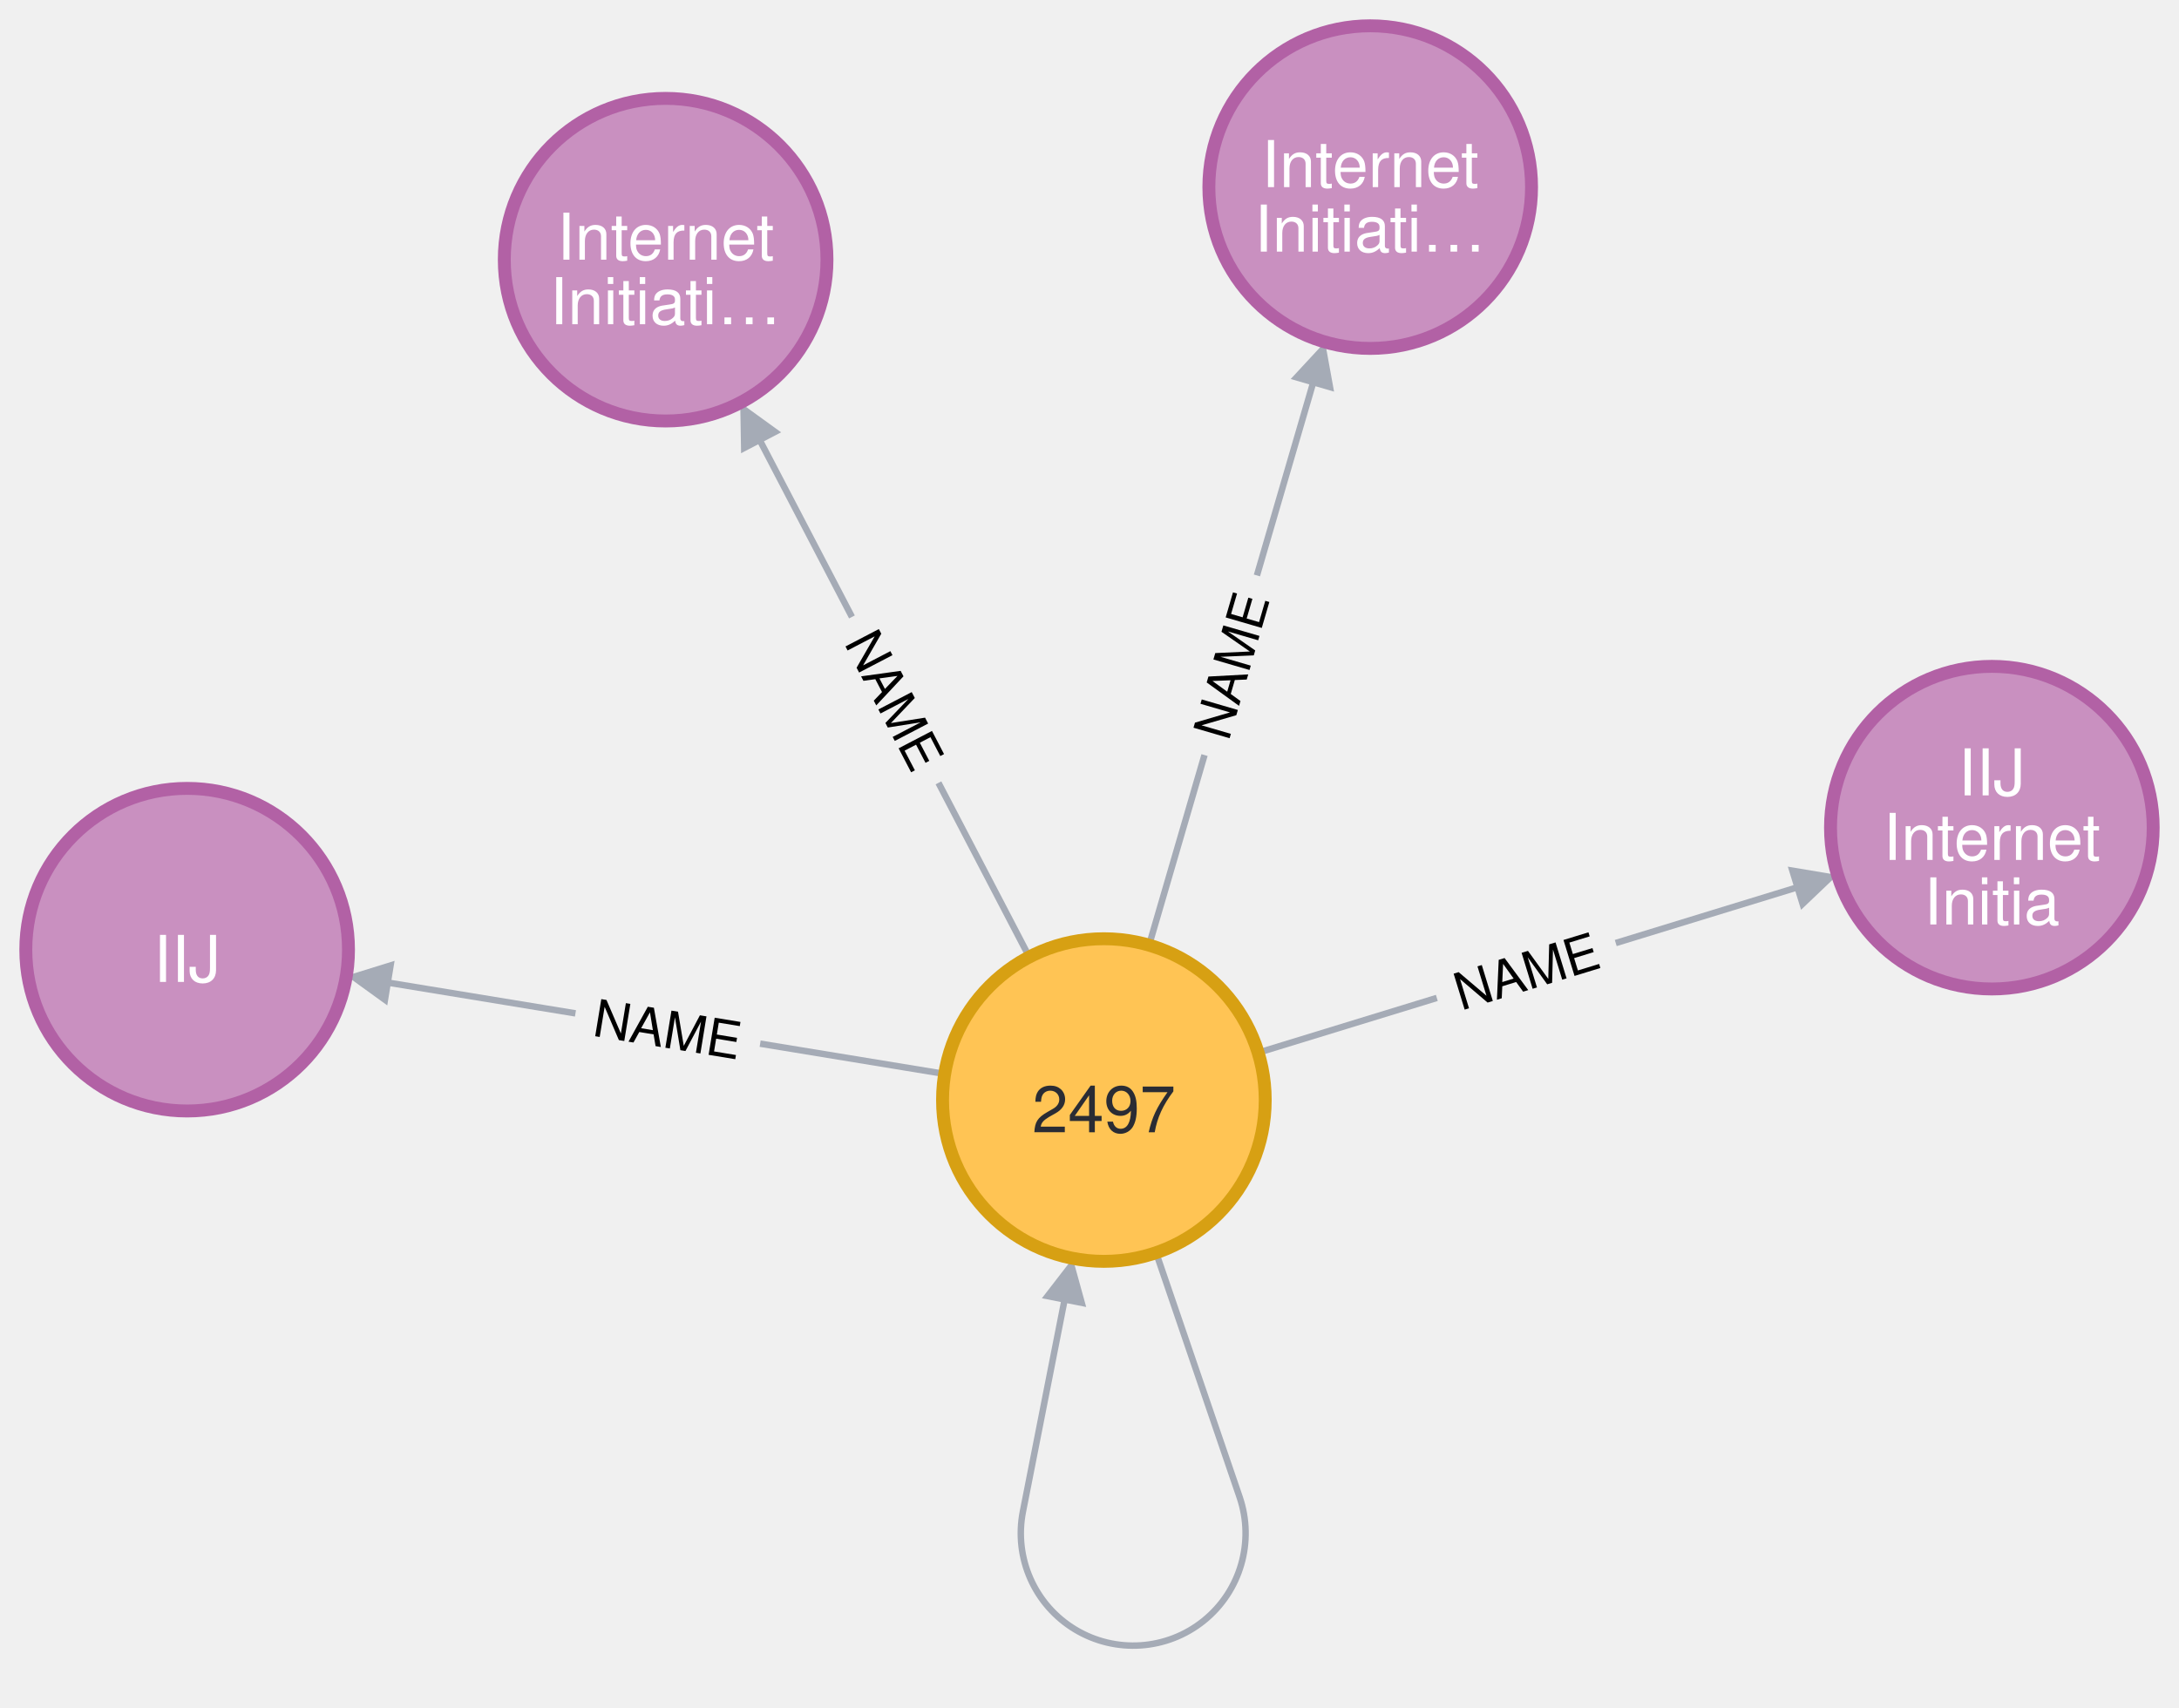
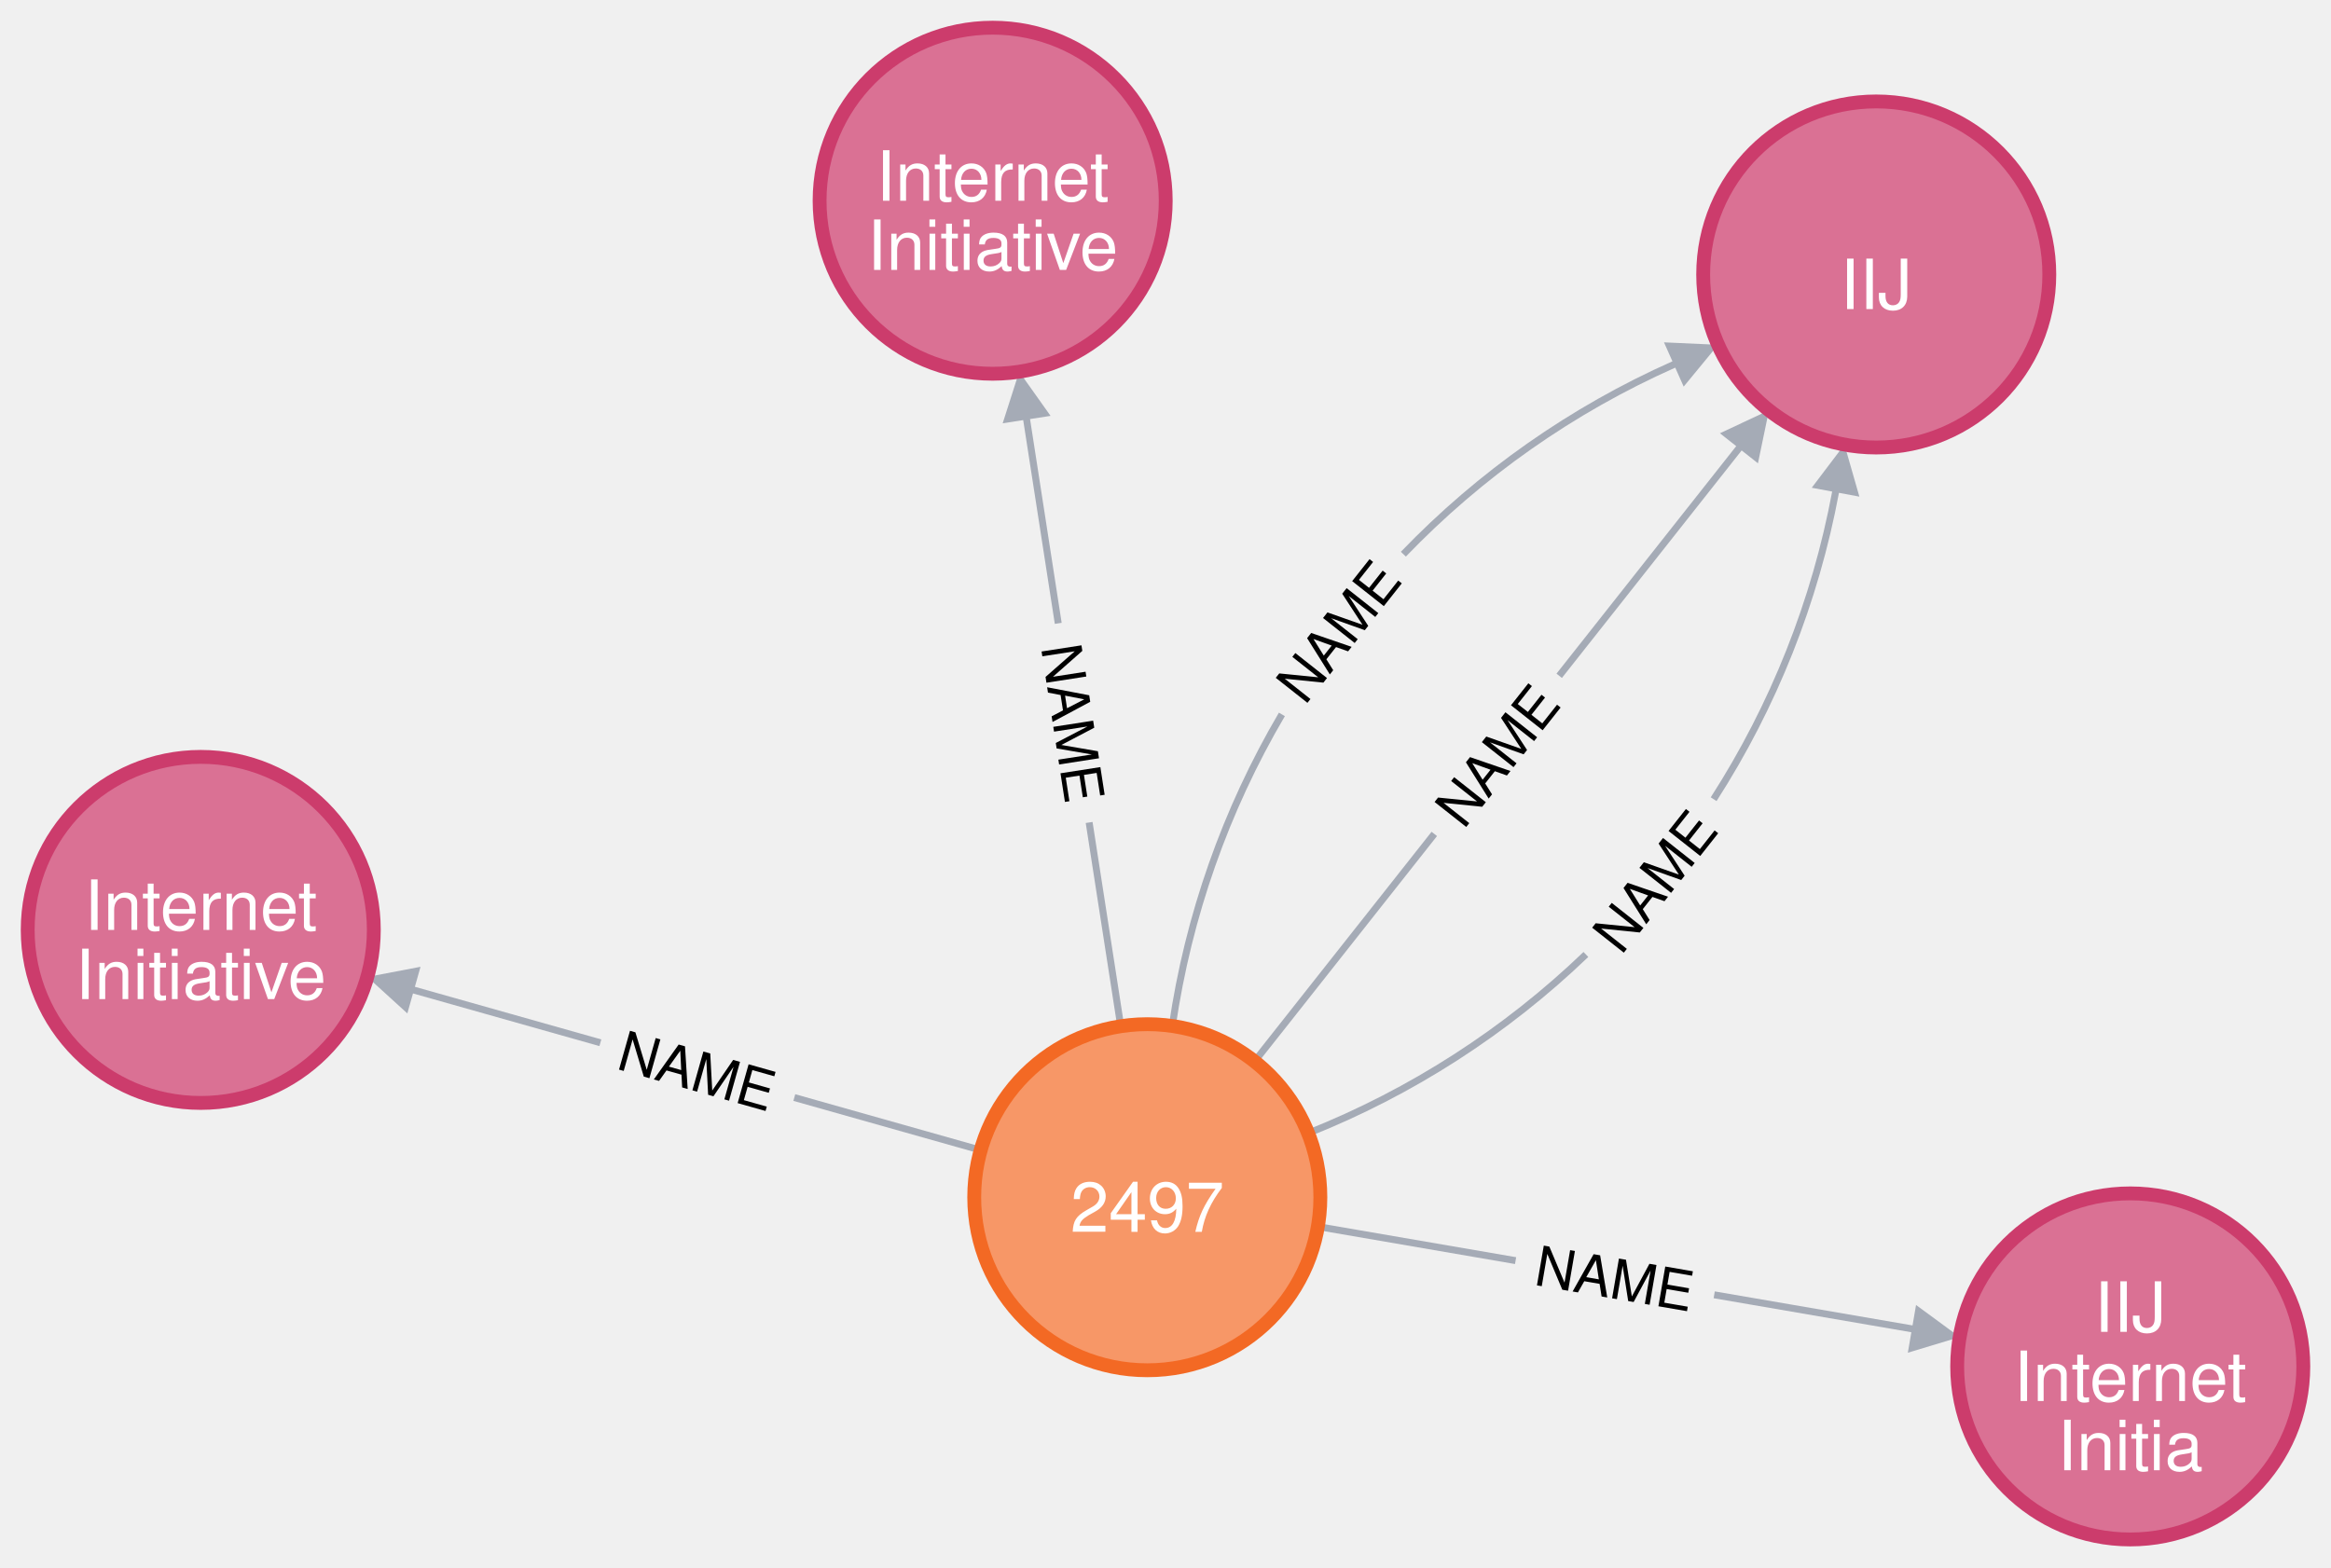
- <svg xmlns="http://www.w3.org/2000/svg" width="337.653" height="264.708" viewBox="-163.779 -35.331 337.653 264.708">
+ <svg xmlns="http://www.w3.org/2000/svg" width="336.726" height="226.424" viewBox="-214.693 -72.048 336.726 226.424">
  <g class="layer relationships">
-     <g class="relationship" transform="translate(7.277224 135.1627) rotate(342.9436)">
-       <path class="b-outline" fill="#A5ABB6" stroke="none" d="M 25 0.5 L 53.964 0.5 L 53.964 -0.5 L 25 -0.5 Z M 82.964 0.5 L 111.927 0.5 L 111.927 3.5 L 118.927 0 L 111.927 -3.5 L 111.927 -0.5 L 82.964 -0.5 Z" />
-       <text text-anchor="middle" pointer-events="none" font-size="8px" fill="#000000" x="68.464" y="3" font-family="Helvetica Neue, Helvetica, Arial, sans-serif">NAME</text>
+     <g class="relationship" transform="translate(-48.96032 100.9307) rotate(369.7681)">
+       <path class="b-outline" fill="#A5ABB6" stroke="none" d="M 25 0.5 L 53.985 0.5 L 53.985 -0.5 L 25 -0.5 Z M 83.098 0.5 L 112.083 0.5 L 112.083 3.5 L 119.083 0 L 112.083 -3.5 L 112.083 -0.5 L 83.098 -0.5 Z" />
+       <text text-anchor="middle" pointer-events="none" font-size="8px" fill="#000000" x="68.541" y="3" font-family="Helvetica Neue, Helvetica, Arial, sans-serif">NAME</text>
    </g>
-     <g class="relationship" transform="translate(7.277224 135.1627) rotate(286.26)">
-       <path class="b-outline" fill="#A5ABB6" stroke="none" d="M 25 0.5 L 55.695 0.5 L 55.695 -0.5 L 25 -0.5 Z M 84.695 0.5 L 115.389 0.5 L 115.389 3.5 L 122.389 0 L 115.389 -3.5 L 115.389 -0.5 L 84.695 -0.5 Z" />
-       <text text-anchor="middle" pointer-events="none" font-size="8px" fill="#000000" x="70.195" y="3" font-family="Helvetica Neue, Helvetica, Arial, sans-serif">NAME</text>
+     <g class="relationship" transform="translate(-48.96032 100.9307) rotate(308.3026)">
+       <path class="b-outline" fill="#A5ABB6" stroke="none" d="M 21.401,-12.933 L 21.901,-12.067 A 123.741 123.741 0 0 1 66.865,-27.485 L 66.728,-28.475 A 124.741 124.741 0 0 0 21.401,-12.933 Z M 95.886,-29.055 L 95.789,-28.06 A 123.741 123.741 0 0 1 141.331,-14.443 L 139.935,-11.787 L 147.76,-11.629 L 143.192,-17.984 L 141.796,-15.328 A 124.741 124.741 0 0 0 95.886,-29.055" />
+       <text text-anchor="middle" pointer-events="none" font-size="8px" fill="#000000" x="81.3" y="-26.121" font-family="Helvetica Neue, Helvetica, Arial, sans-serif">NAME</text>
    </g>
-     <g class="relationship" transform="translate(7.277224 135.1627) rotate(242.462)">
-       <path class="b-outline" fill="#A5ABB6" stroke="none" d="M 25 0.5 L 55.444 0.5 L 55.444 -0.5 L 25 -0.5 Z M 84.444 0.5 L 114.887 0.5 L 114.887 3.5 L 121.887 0 L 114.887 -3.5 L 114.887 -0.5 L 84.444 -0.5 Z" />
-       <text text-anchor="middle" pointer-events="none" font-size="8px" fill="#000000" x="69.944" y="3" transform="rotate(180 69.94361 0)" font-family="Helvetica Neue, Helvetica, Arial, sans-serif">NAME</text>
+     <g class="relationship" transform="translate(-48.96032 100.9307) rotate(261.181)">
+       <path class="b-outline" fill="#A5ABB6" stroke="none" d="M 25 0.5 L 54.794 0.5 L 54.794 -0.5 L 25 -0.5 Z M 83.907 0.5 L 113.701 0.5 L 113.701 3.5 L 120.701 0 L 113.701 -3.5 L 113.701 -0.5 L 83.907 -0.5 Z" />
+       <text text-anchor="middle" pointer-events="none" font-size="8px" fill="#000000" x="69.351" y="3" transform="rotate(180 69.35064 0)" font-family="Helvetica Neue, Helvetica, Arial, sans-serif">NAME</text>
    </g>
-     <g class="relationship" transform="translate(7.277224 135.1627) rotate(189.3164)">
-       <path class="b-outline" fill="#A5ABB6" stroke="none" d="M 25 0.5 L 53.978 0.5 L 53.978 -0.5 L 25 -0.5 Z M 82.978 0.5 L 111.955 0.5 L 111.955 3.5 L 118.955 0 L 111.955 -3.5 L 111.955 -0.5 L 82.978 -0.5 Z" />
-       <text text-anchor="middle" pointer-events="none" font-size="8px" fill="#000000" x="68.478" y="3" transform="rotate(180 68.47753 0)" font-family="Helvetica Neue, Helvetica, Arial, sans-serif">NAME</text>
+     <g class="relationship" transform="translate(-48.96032 100.9307) rotate(195.7736)">
+       <path class="b-outline" fill="#A5ABB6" stroke="none" d="M 25 0.5 L 52.985 0.5 L 52.985 -0.5 L 25 -0.5 Z M 82.098 0.5 L 110.083 0.5 L 110.083 3.5 L 117.083 0 L 110.083 -3.5 L 110.083 -0.5 L 82.098 -0.5 Z" />
+       <text text-anchor="middle" pointer-events="none" font-size="8px" fill="#000000" x="67.541" y="3" transform="rotate(180 67.54148 0)" font-family="Helvetica Neue, Helvetica, Arial, sans-serif">NAME</text>
    </g>
-     <g class="relationship" transform="translate(7.277224 135.1627) rotate(356.13)">
-       <path class="b-outline" fill="#A5ABB6" stroke="none" d="M 6.953 24.019 L 17.306 62.656 A 17.917 17.917 0 1 1 -17.306 62.656 L -8.765 30.78 L -4.901 31.815 L -6.47 24.148 L -11.663 30.004 L -7.799 31.039 L -16.34 62.915 A 16.917 16.917 0 1 0 16.34 62.915 L 5.988 24.278 Z" />
-       <text text-anchor="middle" pointer-events="none" font-size="8px" fill="#000000" x="0" y="94.21" font-family="Helvetica Neue, Helvetica, Arial, sans-serif" />
+     <g class="relationship" transform="translate(-48.96032 100.9307) rotate(308.3026)">
+       <path class="b-outline" fill="#A5ABB6" stroke="none" d="M 25 0.5 L 66.889 0.5 L 66.889 -0.5 L 25 -0.5 Z M 96.002 0.5 L 137.891 0.5 L 137.891 3.5 L 144.891 0 L 137.891 -3.5 L 137.891 -0.5 L 96.002 -0.5 Z" />
+       <text text-anchor="middle" pointer-events="none" font-size="8px" fill="#000000" x="81.445" y="3" font-family="Helvetica Neue, Helvetica, Arial, sans-serif">NAME</text>
+     </g>
+     <g class="relationship" transform="translate(-48.96032 100.9307) rotate(308.3026)">
+       <path class="b-outline" fill="#A5ABB6" stroke="none" d="M 21.401,12.933 L 21.901,12.067 A 123.741 123.741 0 0 0 66.865,27.485 L 66.728,28.475 A 124.741 124.741 0 0 1 21.401,12.933 Z M 95.886,29.055 L 95.789,28.06 A 123.741 123.741 0 0 0 141.331,14.443 L 139.935,11.787 L 147.76,11.629 L 143.192,17.984 L 141.796,15.328 A 124.741 124.741 0 0 1 95.886,29.055" />
+       <text text-anchor="middle" pointer-events="none" font-size="8px" fill="#000000" x="81.3" y="32.121" font-family="Helvetica Neue, Helvetica, Arial, sans-serif">NAME</text>
    </g>
  </g>
  <g class="layer nodes">
-     <g class="node" aria-label="graph-node320" transform="translate(7.277224,135.1627)">
-       <circle class="b-outline" cx="0" cy="0" r="25" fill="#FFC454" stroke="#d7a013" stroke-width="2px" />
-       <text class="caption" text-anchor="middle" pointer-events="none" x="0" y="5" font-size="10px" fill="#2A2C34" font-family="Helvetica Neue, Helvetica, Arial, sans-serif"> 2497</text>
+     <g class="node" aria-label="graph-node2497" transform="translate(-48.96032,100.9307)">
+       <circle class="b-outline" cx="0" cy="0" r="25" fill="#F79767" stroke="#f36924" stroke-width="2px" />
+       <text class="caption" text-anchor="middle" pointer-events="none" x="0" y="5" font-size="10px" fill="#FFFFFF" font-family="Helvetica Neue, Helvetica, Arial, sans-serif"> 2497</text>
    </g>
-     <g class="node" aria-label="graph-node145952" transform="translate(144.8743,92.94692)">
-       <circle class="b-outline" cx="0" cy="0" r="25" fill="#C990C0" stroke="#b261a5" stroke-width="2px" />
+     <g class="node" aria-label="graph-node214823" transform="translate(93.03346,125.3759)">
+       <circle class="b-outline" cx="0" cy="0" r="25" fill="#DA7194" stroke="#cc3c6c" stroke-width="2px" />
      <text class="caption" text-anchor="middle" pointer-events="none" x="0" y="-5" font-size="10px" fill="#FFFFFF" font-family="Helvetica Neue, Helvetica, Arial, sans-serif"> IIJ</text>
      <text class="caption" text-anchor="middle" pointer-events="none" x="0" y="5" font-size="10px" fill="#FFFFFF" font-family="Helvetica Neue, Helvetica, Arial, sans-serif"> Internet</text>
      <text class="caption" text-anchor="middle" pointer-events="none" x="0" y="15" font-size="10px" fill="#FFFFFF" font-family="Helvetica Neue, Helvetica, Arial, sans-serif"> Initia</text>
    </g>
-     <g class="node" aria-label="graph-node2387369" transform="translate(48.54565,-6.331402)">
-       <circle class="b-outline" cx="0" cy="0" r="25" fill="#C990C0" stroke="#b261a5" stroke-width="2px" />
+     <g class="node" aria-label="graph-node311623" transform="translate(56.34051,-32.39061)">
+       <circle class="b-outline" cx="0" cy="0" r="25" fill="#DA7194" stroke="#cc3c6c" stroke-width="2px" />
+       <text class="caption" text-anchor="middle" pointer-events="none" x="0" y="5" font-size="10px" fill="#FFFFFF" font-family="Helvetica Neue, Helvetica, Arial, sans-serif"> IIJ</text>
+     </g>
+     <g class="node" aria-label="graph-node2852935" transform="translate(-71.2982,-43.04803)">
+       <circle class="b-outline" cx="0" cy="0" r="25" fill="#DA7194" stroke="#cc3c6c" stroke-width="2px" />
      <text class="caption" text-anchor="middle" pointer-events="none" x="0" y="0" font-size="10px" fill="#FFFFFF" font-family="Helvetica Neue, Helvetica, Arial, sans-serif"> Internet</text>
-       <text class="caption" text-anchor="middle" pointer-events="none" x="0" y="10" font-size="10px" fill="#FFFFFF" font-family="Helvetica Neue, Helvetica, Arial, sans-serif"> Initiati…</text>
+       <text class="caption" text-anchor="middle" pointer-events="none" x="0" y="10" font-size="10px" fill="#FFFFFF" font-family="Helvetica Neue, Helvetica, Arial, sans-serif"> Initiative</text>
    </g>
-     <g class="node" aria-label="graph-node240424" transform="translate(-60.63417,4.917154)">
-       <circle class="b-outline" cx="0" cy="0" r="25" fill="#C990C0" stroke="#b261a5" stroke-width="2px" />
+     <g class="node" aria-label="graph-node265329" transform="translate(-185.6929,62.30732)">
+       <circle class="b-outline" cx="0" cy="0" r="25" fill="#DA7194" stroke="#cc3c6c" stroke-width="2px" />
      <text class="caption" text-anchor="middle" pointer-events="none" x="0" y="0" font-size="10px" fill="#FFFFFF" font-family="Helvetica Neue, Helvetica, Arial, sans-serif"> Internet</text>
-       <text class="caption" text-anchor="middle" pointer-events="none" x="0" y="10" font-size="10px" fill="#FFFFFF" font-family="Helvetica Neue, Helvetica, Arial, sans-serif"> Initiati…</text>
-     </g>
-     <g class="node" aria-label="graph-node296314" transform="translate(-134.779,111.8584)">
-       <circle class="b-outline" cx="0" cy="0" r="25" fill="#C990C0" stroke="#b261a5" stroke-width="2px" />
-       <text class="caption" text-anchor="middle" pointer-events="none" x="0" y="5" font-size="10px" fill="#FFFFFF" font-family="Helvetica Neue, Helvetica, Arial, sans-serif"> IIJ</text>
+       <text class="caption" text-anchor="middle" pointer-events="none" x="0" y="10" font-size="10px" fill="#FFFFFF" font-family="Helvetica Neue, Helvetica, Arial, sans-serif"> Initiative</text>
    </g>
  </g>
</svg>
